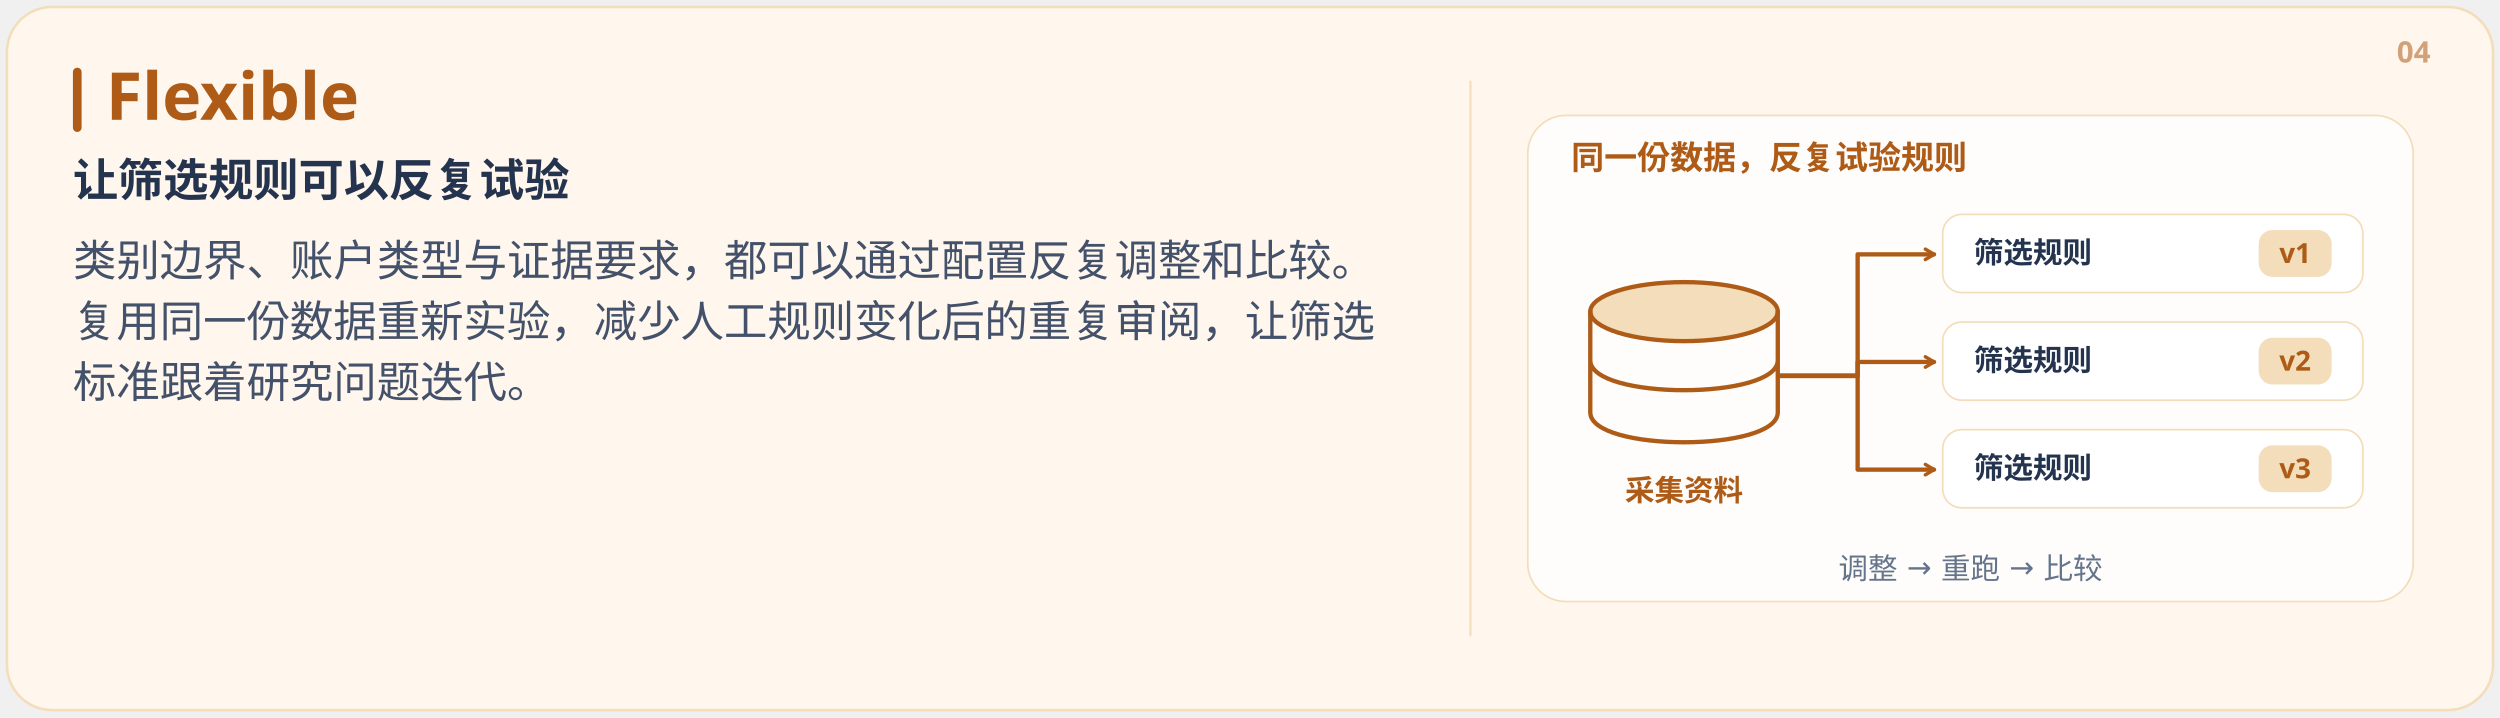
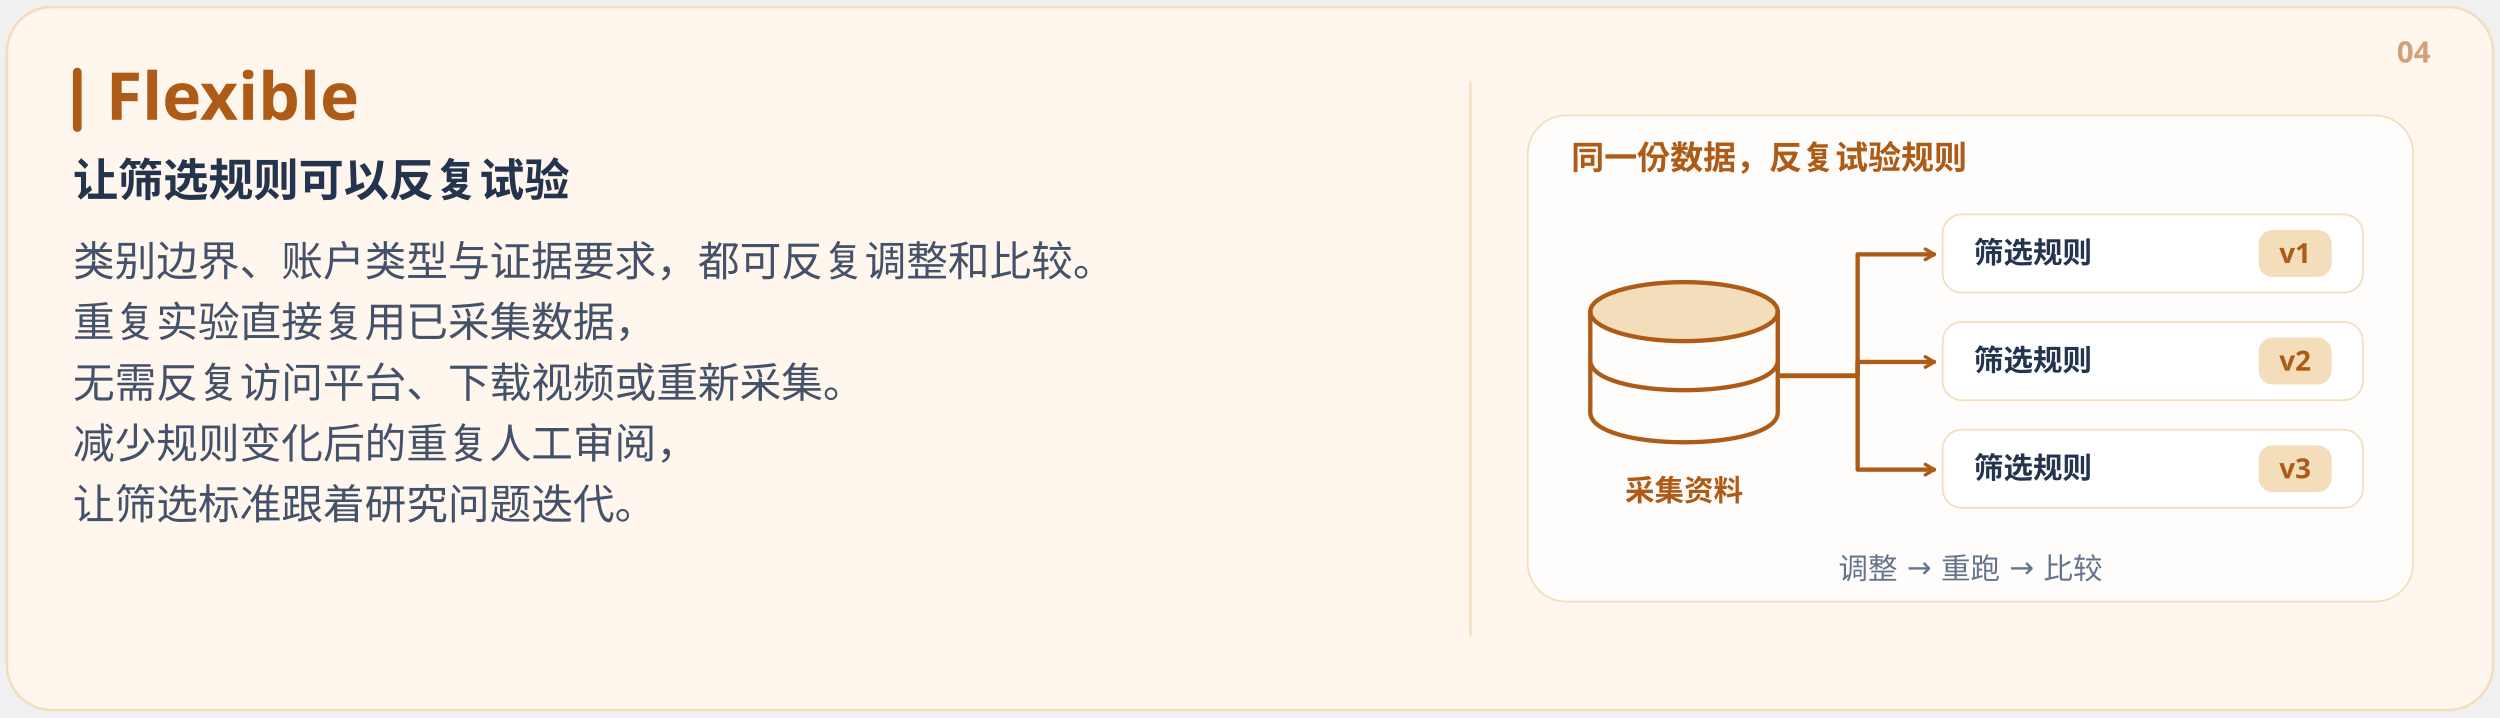
<svg xmlns="http://www.w3.org/2000/svg" width="1440" height="413" viewBox="0 0 1440 413" role="img" aria-labelledby="title description">
  <defs>
    <marker id="arrow" markerWidth="8" markerHeight="8" refX="6" refY="4" orient="auto-start-reverse" markerUnits="userSpaceOnUse">
      <path d="M1 1L6 4L1 7" fill="none" stroke="context-stroke" stroke-width="2" stroke-linecap="round" stroke-linejoin="round" />
    </marker>
  </defs>
  <g font-family="Segoe UI, Microsoft YaHei, sans-serif">
    <g class="contribution" data-kind="Flexible" transform="translate(4,4)">
      <rect x="0" y="0" width="1432" height="405" rx="26" fill="#fff7ed" stroke="#f3ddbb" stroke-width="1.5" />
      <g class="copy">
        <rect x="38" y="35" width="5" height="37" rx="2.5" fill="#ad5b16" stroke="none" />
        <text x="57" y="65" font-size="38" fill="#ad5b16" font-weight="700">Flexible</text>
        <text x="38" y="109" font-size="26" fill="#24344e" font-weight="600">让筛选规则可以反复试验</text>
-         <text x="38" y="155" font-size="25" fill="#43516a">类别边界、账户类型与证据要求，都可以通过配置反复调整和比较。</text>
-         <text x="38" y="190" font-size="25" fill="#43516a">复用同一份数据重新实验，减少人工规则变化后的重复审阅，让筛选</text>
-         <text x="38" y="225" font-size="25" fill="#43516a">标准跟着研究问题迭代。</text>
+         <text x="38" y="155" font-size="24" fill="#43516a">类别边界、账户类型与证据要求，都可反复调整和比较。</text>
+         <text x="38" y="190" font-size="24" fill="#43516a">重复实验直接复用已采集数据，</text>
+         <text x="38" y="225" font-size="24" fill="#43516a">无需反复访问平台、下载视频或重新采集。</text>
+         <text x="38" y="260" font-size="24" fill="#43516a">减少规则变化后的重复人工审阅，</text>
+         <text x="38" y="295" font-size="24" fill="#43516a">让筛选标准跟着研究问题迭代。</text>
      </g>
      <text x="1396" y="32" font-size="17" fill="#ad5b16" opacity=".55" font-weight="600" text-anchor="end">04</text>
      <path d="M843 43V362" fill="none" stroke="#f3ddbb" stroke-width="1.2" stroke-linecap="round" stroke-linejoin="round" />
      <g class="artwork" transform="translate(876,62.5)">
        <rect x="0" y="0" width="510" height="280" rx="22" fill="#ffffff" stroke="#f3ddbb" fill-opacity=".76" />
        <text x="25" y="31" font-size="19" fill="#ad5b16" font-weight="600">同一份数据，反复试验规则</text>
        <ellipse cx="90" cy="113" rx="54" ry="17" fill="#f3ddbb" stroke="#ad5b16" stroke-width="2.5" />
        <path d="M36 113V171C36 194 144 194 144 171V113M36 141C36 164 144 164 144 141" fill="none" stroke="#ad5b16" stroke-width="2.5" stroke-linecap="round" stroke-linejoin="round" />
        <text x="90" y="222" font-size="17" fill="#ad5b16" font-weight="600" text-anchor="middle">采集资料</text>
        <path d="M145 150H190V80H234" fill="none" stroke="#ad5b16" stroke-width="2.5" stroke-linecap="round" stroke-linejoin="round" marker-end="url(#arrow)" />
        <rect x="239" y="57" width="242" height="45" rx="11" fill="#ffffff" stroke="#f3ddbb" />
        <text x="257" y="85" font-size="17" fill="#24344e" font-weight="600">筛选规则</text>
        <rect x="421" y="66" width="42" height="27" rx="8" fill="#f3ddbb" stroke="none" />
        <text x="442" y="85" font-size="16" fill="#ad5b16" font-weight="600" text-anchor="middle">v1</text>
        <path d="M145 150H190V142H234" fill="none" stroke="#ad5b16" stroke-width="2.5" stroke-linecap="round" stroke-linejoin="round" marker-end="url(#arrow)" />
        <rect x="239" y="119" width="242" height="45" rx="11" fill="#ffffff" stroke="#f3ddbb" />
        <text x="257" y="147" font-size="17" fill="#24344e" font-weight="600">筛选规则</text>
        <rect x="421" y="128" width="42" height="27" rx="8" fill="#f3ddbb" stroke="none" />
        <text x="442" y="147" font-size="16" fill="#ad5b16" font-weight="600" text-anchor="middle">v2</text>
        <path d="M145 150H190V204H234" fill="none" stroke="#ad5b16" stroke-width="2.5" stroke-linecap="round" stroke-linejoin="round" marker-end="url(#arrow)" />
        <rect x="239" y="181" width="242" height="45" rx="11" fill="#ffffff" stroke="#f3ddbb" />
        <text x="257" y="209" font-size="17" fill="#24344e" font-weight="600">筛选规则</text>
        <rect x="421" y="190" width="42" height="27" rx="8" fill="#f3ddbb" stroke="none" />
        <text x="442" y="209" font-size="16" fill="#ad5b16" font-weight="600" text-anchor="middle">v3</text>
        <text x="255" y="267" font-size="17" fill="#64748b" text-anchor="middle">调整 → 重跑 → 比较</text>
      </g>
    </g>
  </g>
</svg>
